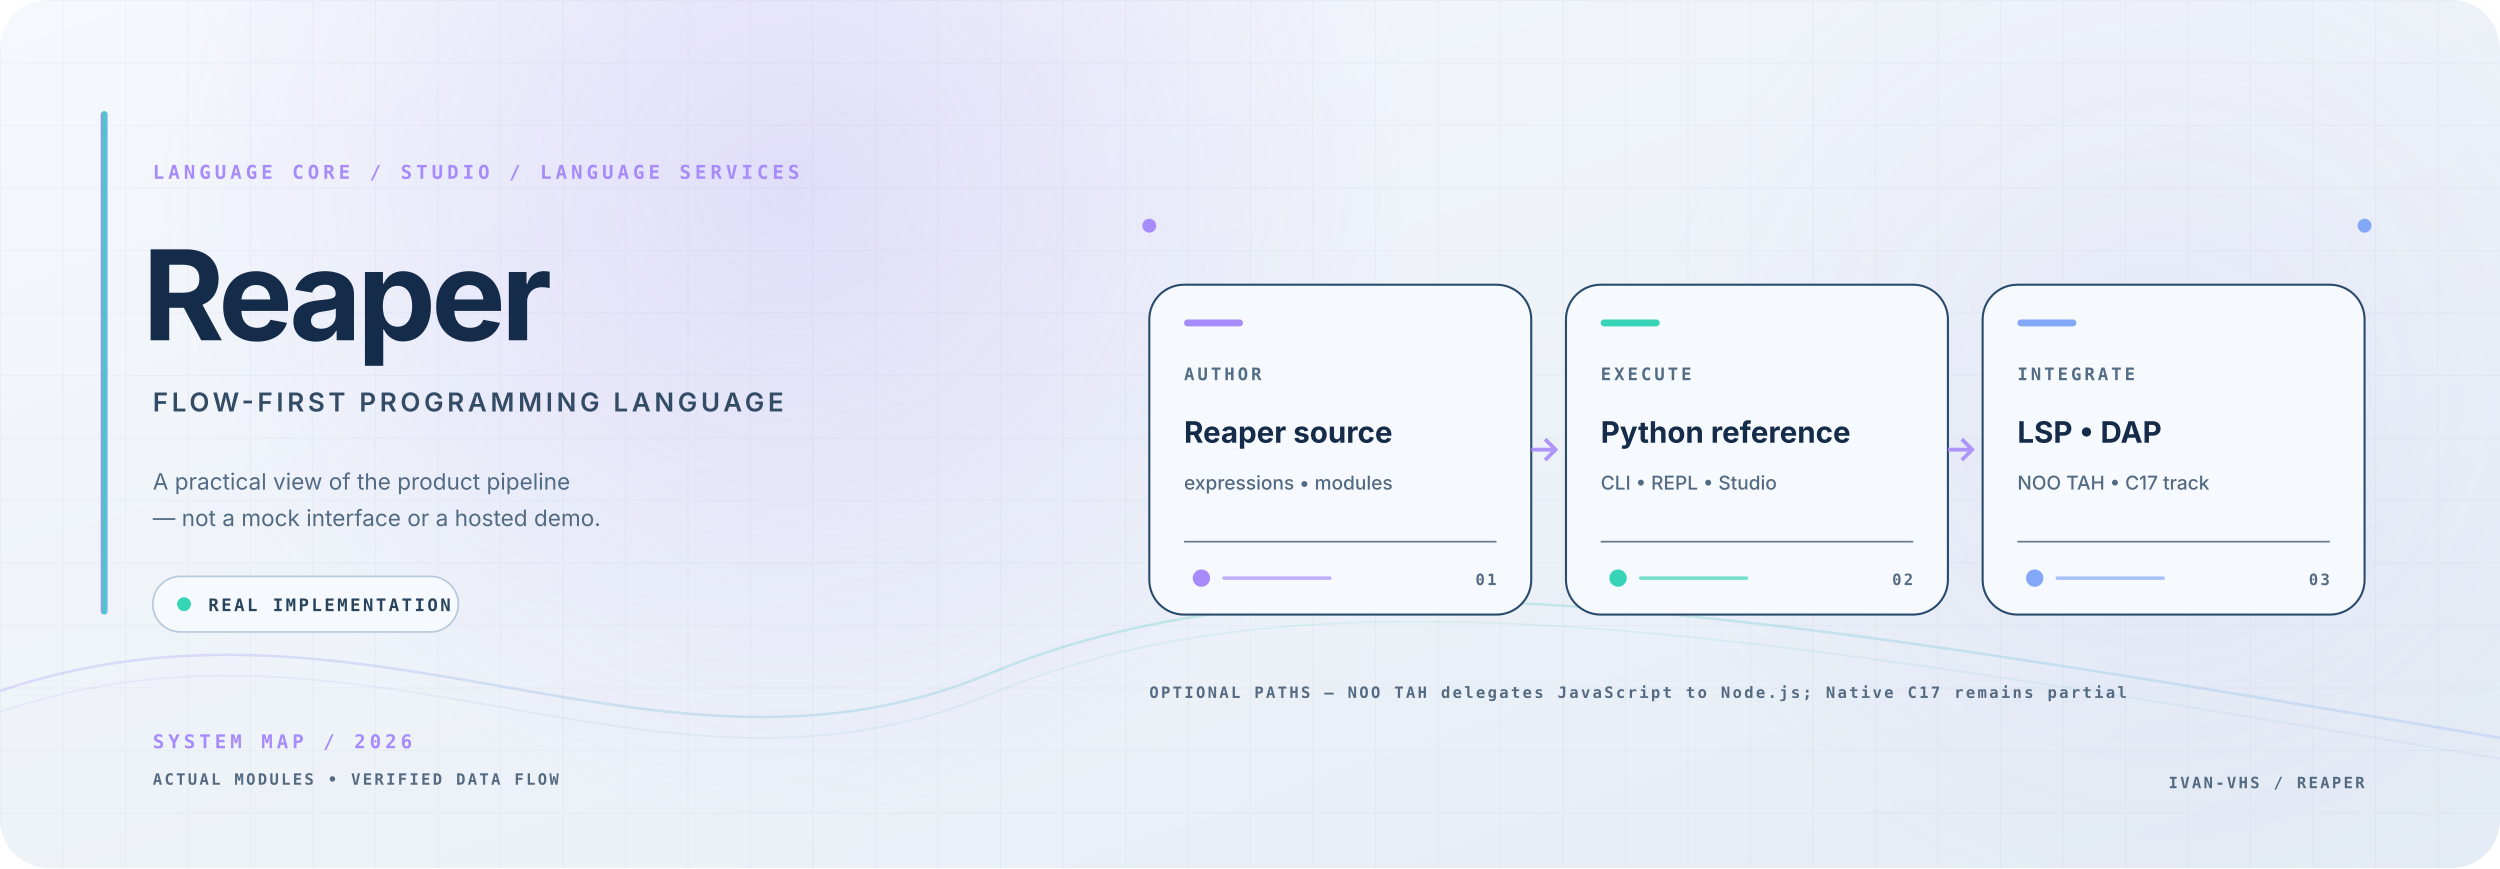
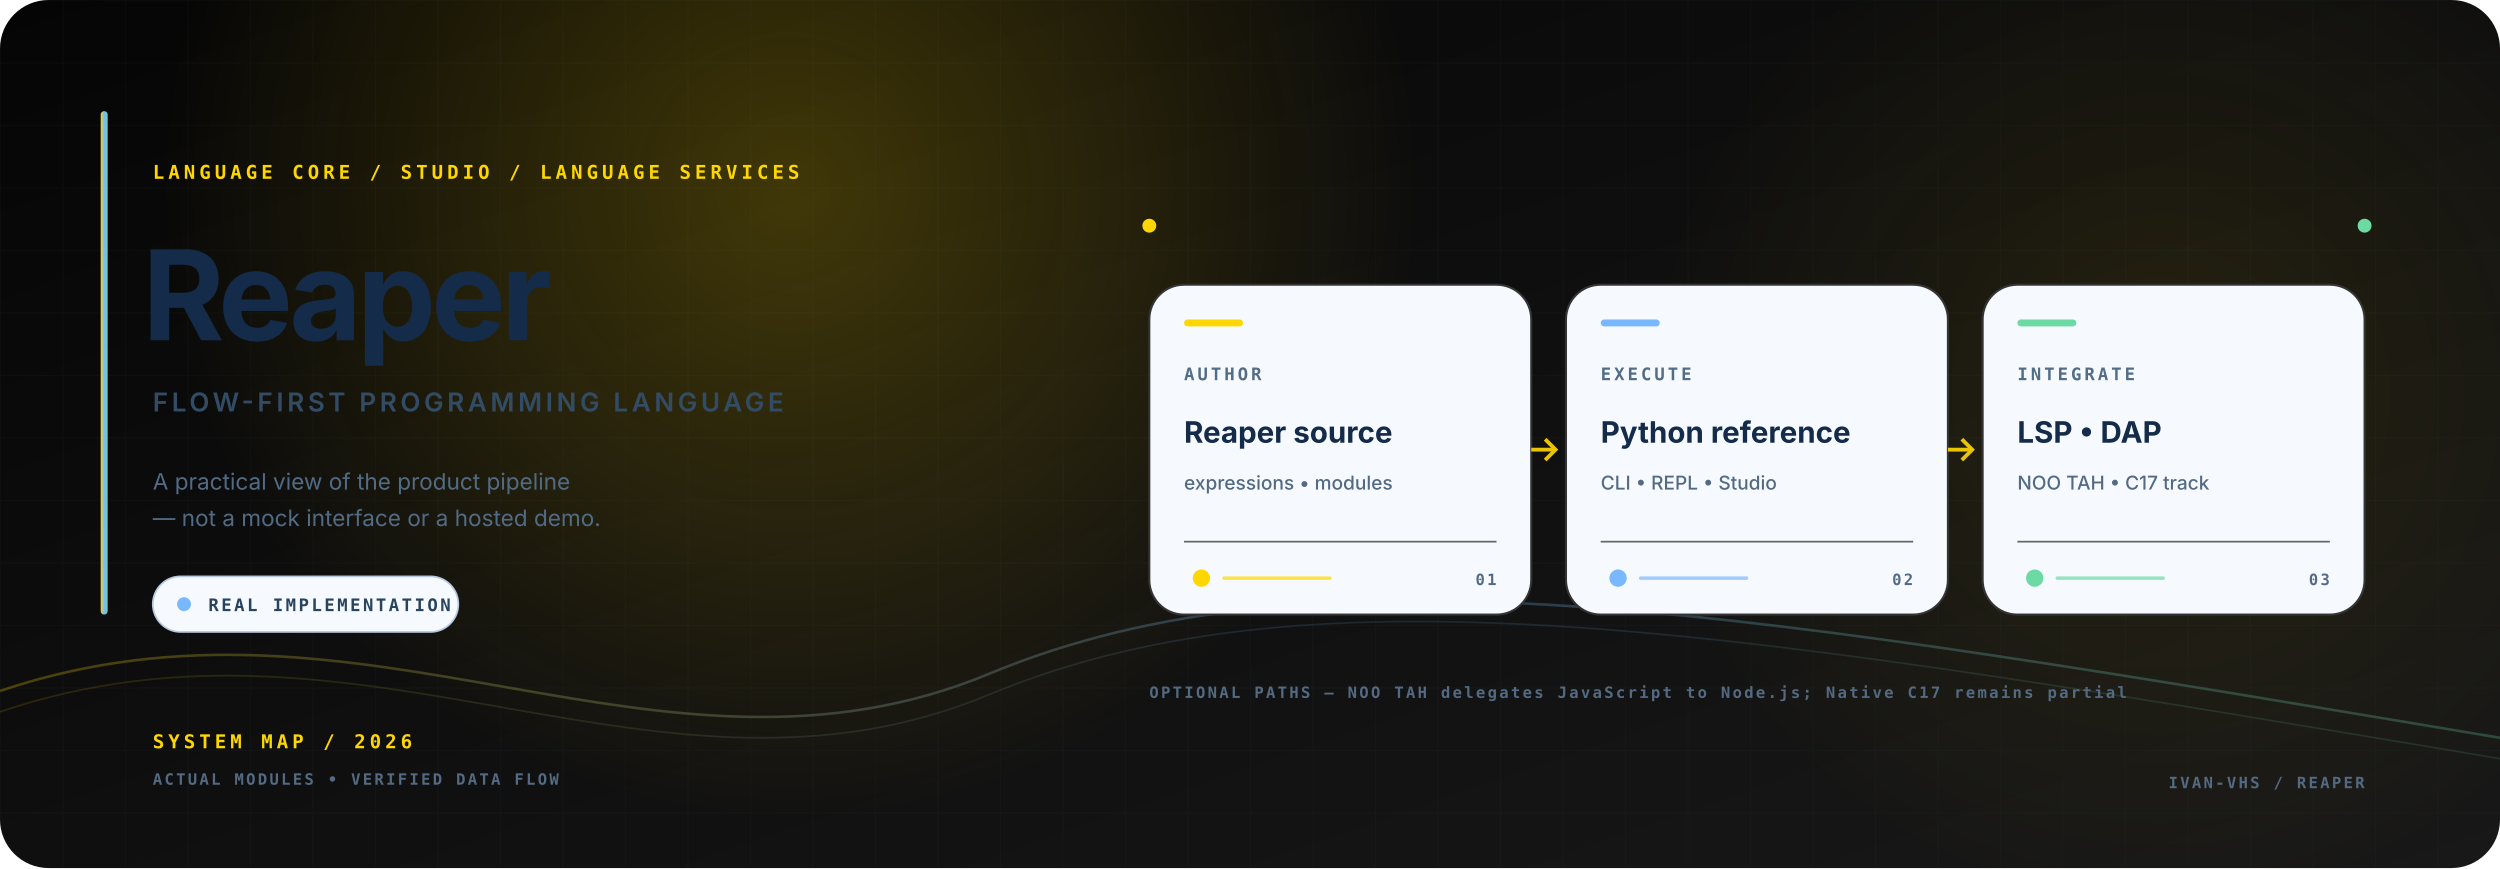
<svg xmlns="http://www.w3.org/2000/svg" width="1440" height="500" viewBox="0 0 1440 500" role="img" aria-labelledby="title desc">
  <defs>
    <linearGradient id="bg" x1="0" y1="0" x2="1" y2="1">
-       <stop stop-color="#F5F8FC" />
-       <stop offset=".55" stop-color="#EDF2F8" />
-       <stop offset="1" stop-color="#E3EBF4" />
+       <stop stop-color="#050505" />
+       <stop offset=".55" stop-color="#101010" />
+       <stop offset="1" stop-color="#181818" />
    </linearGradient>
    <radialGradient id="halo">
-       <stop stop-color="#A78BFA" stop-opacity=".22" />
-       <stop offset="1" stop-color="#A78BFA" stop-opacity="0" />
+       <stop stop-color="#FFD700" stop-opacity=".22" />
+       <stop offset="1" stop-color="#FFD700" stop-opacity="0" />
    </radialGradient>
    <linearGradient id="rail" x1="0" y1="0" x2="1" y2="0">
-       <stop stop-color="#A78BFA" />
-       <stop offset=".52" stop-color="#38D4B7" />
-       <stop offset="1" stop-color="#84A8F8" />
+       <stop stop-color="#FFD700" />
+       <stop offset=".52" stop-color="#79B8FF" />
+       <stop offset="1" stop-color="#6EDAA3" />
    </linearGradient>
    <pattern id="grid" width="36" height="36" patternUnits="userSpaceOnUse">
      <path d="M36 0H0V36" fill="none" stroke="#5A7188" stroke-opacity=".055" />
    </pattern>
    <style>
-  .eyebrow{font:600 11px ui-monospace,SFMono-Regular,Consolas,monospace;letter-spacing:2.3px;fill:#A78BFA}
+  .eyebrow{font:600 11px ui-monospace,SFMono-Regular,Consolas,monospace;letter-spacing:2.3px;fill:#FFD700}
 .brand{font:750 72px Inter,Segoe UI,Arial,sans-serif;letter-spacing:-2.7px;fill:#142B49}
 .tagline{font:600 15px Inter,Segoe UI,Arial,sans-serif;letter-spacing:2.1px;fill:#334C65}
 .body{font:400 13px Inter,Segoe UI,Arial,sans-serif;fill:#526B84}
 .pill{font:600 10px ui-monospace,SFMono-Regular,Consolas,monospace;letter-spacing:1.4px;fill:#29445D}
 .stage{font:700 10px ui-monospace,SFMono-Regular,Consolas,monospace;letter-spacing:1.7px;fill:#536D86}
 .cardTitle{font:650 17px Inter,Segoe UI,Arial,sans-serif;fill:#142B49}
 .cardSub{font:450 11px Inter,Segoe UI,Arial,sans-serif;fill:#536A82}
 .micro{font:600 9px ui-monospace,SFMono-Regular,Consolas,monospace;letter-spacing:1.3px;fill:#536A82}
 </style>
  </defs>
  <rect width="1440" height="500" rx="28" fill="url(#bg)" />
  <rect width="1440" height="500" rx="28" fill="url(#grid)" />
  <circle cx="455" cy="110" r="360" fill="url(#halo)" />
  <circle cx="1245" cy="228" r="300" fill="url(#halo)" opacity=".4" />
  <path d="M0 398C210 327 380 467 570 388S1010 353 1440 425" fill="none" stroke="url(#rail)" stroke-width="1.5" opacity=".26" />
  <path d="M0 410C210 339 380 479 570 400S1010 365 1440 437" fill="none" stroke="url(#rail)" stroke-width="1" opacity=".13" />
  <rect x="58" y="64" width="4" height="290" rx="2" fill="url(#rail)" />
  <text x="88" y="103" class="eyebrow">LANGUAGE CORE  /  STUDIO  /  LANGUAGE SERVICES</text>
  <text x="82" y="196" class="brand">Reaper</text>
  <text x="88" y="237" class="tagline">FLOW-FIRST PROGRAMMING LANGUAGE</text>
  <text x="88" y="282" class="body">A practical view of the product pipeline</text>
  <text x="88" y="303" class="body">— not a mock interface or a hosted demo.</text>
  <rect x="88" y="332" width="176" height="32" rx="16" fill="#F6FAFE" stroke="#B7C9DC" />
-   <circle cx="106" cy="348" r="4" fill="#38D4B7" />
+   <circle cx="106" cy="348" r="4" fill="#79B8FF" />
  <text x="120" y="352" class="pill">REAL IMPLEMENTATION</text>
  <text x="88" y="431" class="eyebrow">SYSTEM MAP / 2026</text>
  <text x="88" y="452" class="micro">ACTUAL MODULES • VERIFIED DATA FLOW</text>
  <path d="M662 130H1362" stroke="url(#rail)" stroke-width="2" opacity=".75" />
-   <circle cx="662" cy="130" r="4" fill="#A78BFA" />
-   <circle cx="1362" cy="130" r="4" fill="#84A8F8" />
+   <circle cx="662" cy="130" r="4" fill="#FFD700" />
+   <circle cx="1362" cy="130" r="4" fill="#6EDAA3" />
  <g transform="translate(662 164)">
-     <rect width="220" height="190" rx="20" fill="#F6FAFE" stroke="#294A6A" stroke-width="1.2" />
-     <rect x="20" y="20" width="34" height="4" rx="2" fill="#A78BFA" />
+     <rect width="220" height="190" rx="20" fill="#F6FAFE" stroke="#343434" stroke-width="1.2" />
+     <rect x="20" y="20" width="34" height="4" rx="2" fill="#FFD700" />
    <text x="20" y="55" class="stage">AUTHOR</text>
    <text x="20" y="91" class="cardTitle">Reaper source</text>
    <text x="20" y="118" class="cardSub">expressions • modules</text>
-     <path d="M20 148H200" stroke="#36516D" stroke-opacity=".75" />
-     <circle cx="30" cy="169" r="5" fill="#A78BFA" />
-     <path d="M43 169H104" stroke="#A78BFA" stroke-width="2" stroke-linecap="round" opacity=".7" />
+     <path d="M20 148H200" stroke="#343434" stroke-opacity=".75" />
+     <circle cx="30" cy="169" r="5" fill="#FFD700" />
+     <path d="M43 169H104" stroke="#FFD700" stroke-width="2" stroke-linecap="round" opacity=".7" />
    <text x="200" y="173" class="micro" text-anchor="end">01</text>
  </g>
  <g transform="translate(902 164)">
-     <rect width="220" height="190" rx="20" fill="#F6FAFE" stroke="#294A6A" stroke-width="1.2" />
-     <rect x="20" y="20" width="34" height="4" rx="2" fill="#38D4B7" />
+     <rect width="220" height="190" rx="20" fill="#F6FAFE" stroke="#343434" stroke-width="1.2" />
+     <rect x="20" y="20" width="34" height="4" rx="2" fill="#79B8FF" />
    <text x="20" y="55" class="stage">EXECUTE</text>
    <text x="20" y="91" class="cardTitle">Python reference</text>
    <text x="20" y="118" class="cardSub">CLI • REPL • Studio</text>
-     <path d="M20 148H200" stroke="#36516D" stroke-opacity=".75" />
-     <circle cx="30" cy="169" r="5" fill="#38D4B7" />
-     <path d="M43 169H104" stroke="#38D4B7" stroke-width="2" stroke-linecap="round" opacity=".7" />
+     <path d="M20 148H200" stroke="#343434" stroke-opacity=".75" />
+     <circle cx="30" cy="169" r="5" fill="#79B8FF" />
+     <path d="M43 169H104" stroke="#79B8FF" stroke-width="2" stroke-linecap="round" opacity=".7" />
    <text x="200" y="173" class="micro" text-anchor="end">02</text>
  </g>
  <g transform="translate(1142 164)">
-     <rect width="220" height="190" rx="20" fill="#F6FAFE" stroke="#294A6A" stroke-width="1.2" />
-     <rect x="20" y="20" width="34" height="4" rx="2" fill="#84A8F8" />
+     <rect width="220" height="190" rx="20" fill="#F6FAFE" stroke="#343434" stroke-width="1.2" />
+     <rect x="20" y="20" width="34" height="4" rx="2" fill="#6EDAA3" />
    <text x="20" y="55" class="stage">INTEGRATE</text>
    <text x="20" y="91" class="cardTitle">LSP • DAP</text>
    <text x="20" y="118" class="cardSub">NOO TAH • C17 track</text>
-     <path d="M20 148H200" stroke="#36516D" stroke-opacity=".75" />
-     <circle cx="30" cy="169" r="5" fill="#84A8F8" />
-     <path d="M43 169H104" stroke="#84A8F8" stroke-width="2" stroke-linecap="round" opacity=".7" />
+     <path d="M20 148H200" stroke="#343434" stroke-opacity=".75" />
+     <circle cx="30" cy="169" r="5" fill="#6EDAA3" />
+     <path d="M43 169H104" stroke="#6EDAA3" stroke-width="2" stroke-linecap="round" opacity=".7" />
    <text x="200" y="173" class="micro" text-anchor="end">03</text>
  </g>
-   <g stroke="#A78BFA" stroke-width="2.2" fill="none" opacity=".9">
+   <g stroke="#FFD700" stroke-width="2.2" fill="none" opacity=".9">
    <path d="M882 259H896" />
    <path d="M890 253L896 259L890 265" />
  </g>
-   <g stroke="#A78BFA" stroke-width="2.2" fill="none" opacity=".9">
+   <g stroke="#FFD700" stroke-width="2.2" fill="none" opacity=".9">
    <path d="M1122 259H1136" />
    <path d="M1130 253L1136 259L1130 265" />
  </g>
  <text x="662" y="402" class="micro">OPTIONAL PATHS — NOO TAH delegates JavaScript to Node.js; Native C17 remains partial</text>
  <text x="1362" y="454" class="micro" text-anchor="end">IVAN-VHS / REAPER</text>
</svg>
